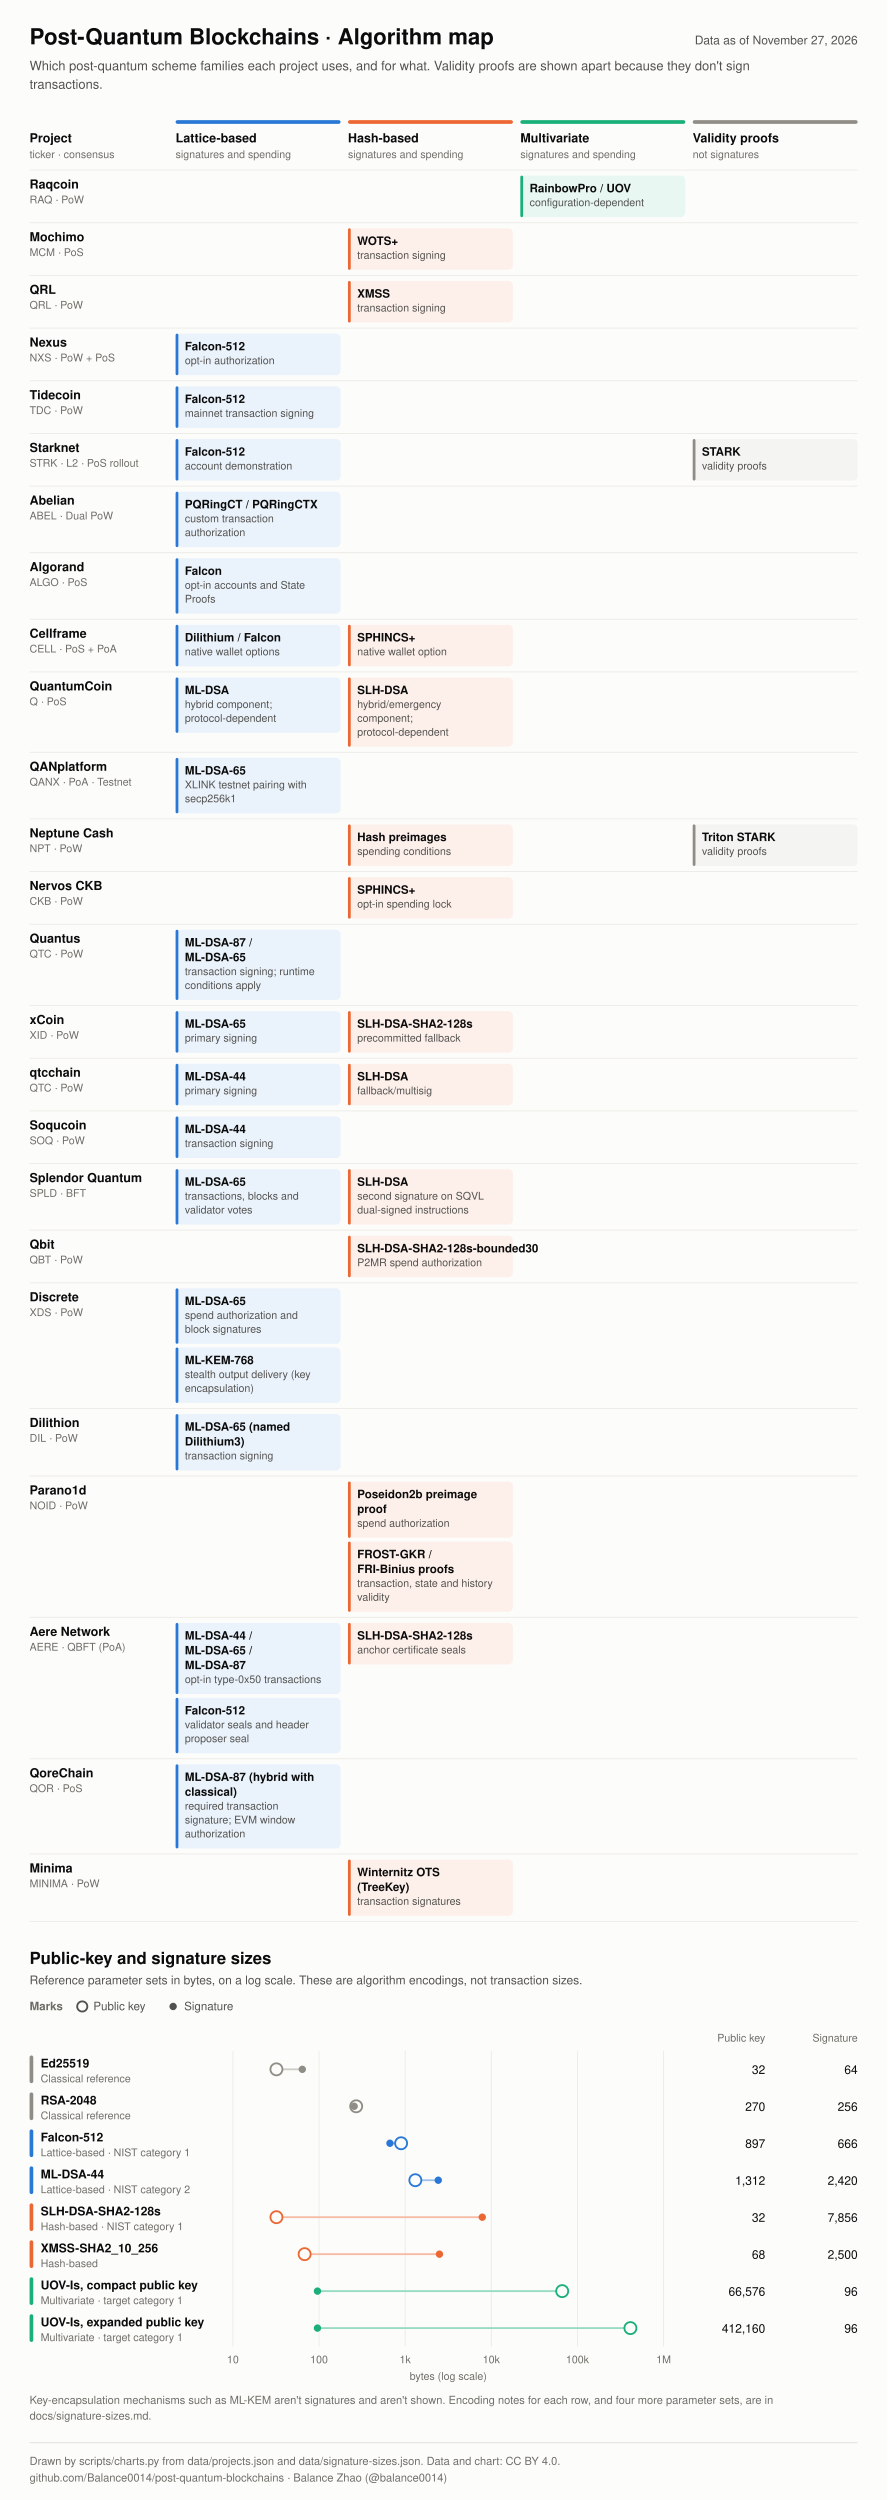
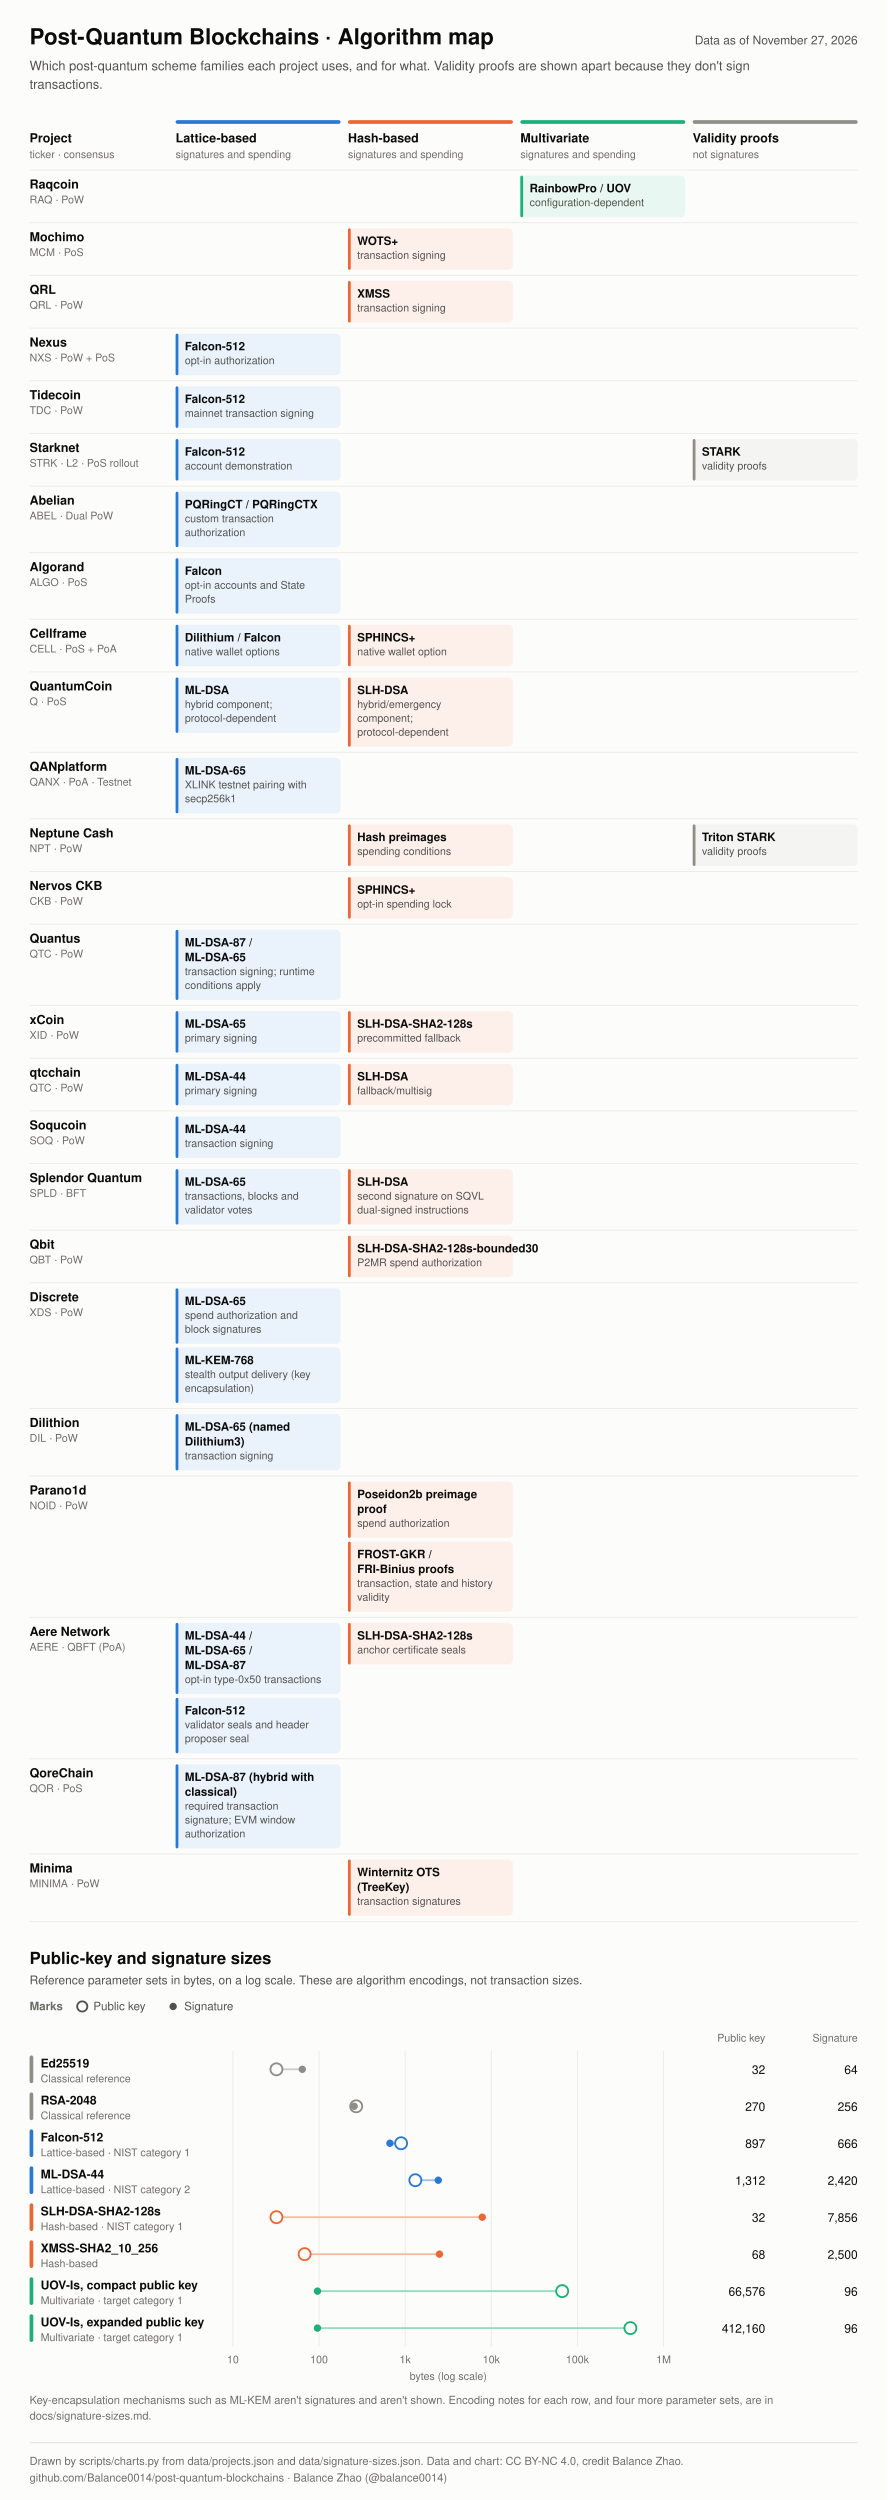
<svg xmlns="http://www.w3.org/2000/svg" width="960" height="2705" viewBox="0 0 960 2705" font-family="-apple-system, BlinkMacSystemFont, 'Segoe UI', Helvetica, Arial, sans-serif" role="img" aria-labelledby="title desc">
  <rect x="0" y="0" width="960" height="2705" fill="#fcfcfb" />
  <text x="32" y="48" font-size="24" fill="#0b0b0b" font-weight="700">Post-Quantum Blockchains · Algorithm map</text>
  <text x="928" y="48" font-size="13" fill="#52514e" text-anchor="end">Data as of November 27, 2026</text>
  <text x="32" y="76" font-size="14" fill="#52514e">Which post-quantum scheme families each project uses, and for what. Validity proofs are shown apart because they don't sign</text>
  <text x="32" y="96" font-size="14" fill="#52514e">transactions.</text>
  <rect x="190" y="130" width="178.5" height="4" fill="#2a78d6" rx="2" />
  <text x="190" y="154" font-size="13.5" fill="#0b0b0b" font-weight="700">Lattice-based</text>
  <text x="190" y="171" font-size="11.5" fill="#6e6c66">signatures and spending</text>
  <rect x="376.5" y="130" width="178.5" height="4" fill="#eb6834" rx="2" />
  <text x="376.5" y="154" font-size="13.5" fill="#0b0b0b" font-weight="700">Hash-based</text>
  <text x="376.5" y="171" font-size="11.5" fill="#6e6c66">signatures and spending</text>
  <rect x="563" y="130" width="178.5" height="4" fill="#1baf7a" rx="2" />
  <text x="563" y="154" font-size="13.5" fill="#0b0b0b" font-weight="700">Multivariate</text>
  <text x="563" y="171" font-size="11.5" fill="#6e6c66">signatures and spending</text>
  <rect x="749.5" y="130" width="178.5" height="4" fill="#8f8d86" rx="2" />
  <text x="749.5" y="154" font-size="13.5" fill="#0b0b0b" font-weight="700">Validity proofs</text>
  <text x="749.5" y="171" font-size="11.5" fill="#6e6c66">not signatures</text>
  <text x="32" y="154" font-size="13.5" fill="#0b0b0b" font-weight="700">Project</text>
  <text x="32" y="171" font-size="11.5" fill="#6e6c66">ticker · consensus</text>
  <line x1="32" y1="184" x2="928" y2="184" stroke="#ecebe6" />
  <text x="32" y="204" font-size="13.5" fill="#0b0b0b" font-weight="700">Raqcoin</text>
  <text x="32" y="220" font-size="11.5" fill="#6e6c66">RAQ · PoW</text>
  <rect x="563" y="190" width="178.5" height="45" fill="#e8f7f2" rx="5" />
  <rect x="563" y="190" width="3" height="45" fill="#1baf7a" rx="1.5" />
  <text x="573" y="208" font-size="12.5" fill="#0b0b0b" font-weight="700">RainbowPro / UOV</text>
  <text x="573" y="223" font-size="11.5" fill="#52514e">configuration-dependent</text>
  <line x1="32" y1="241" x2="928" y2="241" stroke="#ecebe6" />
  <text x="32" y="261" font-size="13.5" fill="#0b0b0b" font-weight="700">Mochimo</text>
  <text x="32" y="277" font-size="11.5" fill="#6e6c66">MCM · PoS</text>
  <rect x="376.5" y="247" width="178.5" height="45" fill="#fdf0eb" rx="5" />
  <rect x="376.5" y="247" width="3" height="45" fill="#eb6834" rx="1.5" />
  <text x="386.5" y="265" font-size="12.5" fill="#0b0b0b" font-weight="700">WOTS+</text>
  <text x="386.5" y="280" font-size="11.5" fill="#52514e">transaction signing</text>
  <line x1="32" y1="298" x2="928" y2="298" stroke="#ecebe6" />
  <text x="32" y="318" font-size="13.5" fill="#0b0b0b" font-weight="700">QRL</text>
  <text x="32" y="334" font-size="11.5" fill="#6e6c66">QRL · PoW</text>
  <rect x="376.5" y="304" width="178.5" height="45" fill="#fdf0eb" rx="5" />
  <rect x="376.5" y="304" width="3" height="45" fill="#eb6834" rx="1.5" />
  <text x="386.5" y="322" font-size="12.5" fill="#0b0b0b" font-weight="700">XMSS</text>
  <text x="386.5" y="337" font-size="11.5" fill="#52514e">transaction signing</text>
  <line x1="32" y1="355" x2="928" y2="355" stroke="#ecebe6" />
  <text x="32" y="375" font-size="13.5" fill="#0b0b0b" font-weight="700">Nexus</text>
  <text x="32" y="391" font-size="11.5" fill="#6e6c66">NXS · PoW + PoS</text>
  <rect x="190" y="361" width="178.5" height="45" fill="#eaf2fb" rx="5" />
  <rect x="190" y="361" width="3" height="45" fill="#2a78d6" rx="1.5" />
  <text x="200" y="379" font-size="12.5" fill="#0b0b0b" font-weight="700">Falcon-512</text>
  <text x="200" y="394" font-size="11.5" fill="#52514e">opt-in authorization</text>
  <line x1="32" y1="412" x2="928" y2="412" stroke="#ecebe6" />
  <text x="32" y="432" font-size="13.5" fill="#0b0b0b" font-weight="700">Tidecoin</text>
  <text x="32" y="448" font-size="11.5" fill="#6e6c66">TDC · PoW</text>
  <rect x="190" y="418" width="178.5" height="45" fill="#eaf2fb" rx="5" />
  <rect x="190" y="418" width="3" height="45" fill="#2a78d6" rx="1.5" />
  <text x="200" y="436" font-size="12.5" fill="#0b0b0b" font-weight="700">Falcon-512</text>
  <text x="200" y="451" font-size="11.5" fill="#52514e">mainnet transaction signing</text>
  <line x1="32" y1="469" x2="928" y2="469" stroke="#ecebe6" />
  <text x="32" y="489" font-size="13.5" fill="#0b0b0b" font-weight="700">Starknet</text>
  <text x="32" y="505" font-size="11.5" fill="#6e6c66">STRK · L2 · PoS rollout</text>
  <rect x="190" y="475" width="178.5" height="45" fill="#eaf2fb" rx="5" />
  <rect x="190" y="475" width="3" height="45" fill="#2a78d6" rx="1.5" />
  <text x="200" y="493" font-size="12.5" fill="#0b0b0b" font-weight="700">Falcon-512</text>
  <text x="200" y="508" font-size="11.5" fill="#52514e">account demonstration</text>
  <rect x="749.5" y="475" width="178.5" height="45" fill="#f4f4f3" rx="5" />
  <rect x="749.5" y="475" width="3" height="45" fill="#8f8d86" rx="1.5" />
  <text x="759.5" y="493" font-size="12.5" fill="#0b0b0b" font-weight="700">STARK</text>
  <text x="759.5" y="508" font-size="11.5" fill="#52514e">validity proofs</text>
  <line x1="32" y1="526" x2="928" y2="526" stroke="#ecebe6" />
  <text x="32" y="546" font-size="13.5" fill="#0b0b0b" font-weight="700">Abelian</text>
  <text x="32" y="562" font-size="11.5" fill="#6e6c66">ABEL · Dual PoW</text>
  <rect x="190" y="532" width="178.5" height="60" fill="#eaf2fb" rx="5" />
  <rect x="190" y="532" width="3" height="60" fill="#2a78d6" rx="1.5" />
  <text x="200" y="550" font-size="12.5" fill="#0b0b0b" font-weight="700">PQRingCT / PQRingCTX</text>
  <text x="200" y="565" font-size="11.5" fill="#52514e">custom transaction</text>
  <text x="200" y="580" font-size="11.5" fill="#52514e">authorization</text>
  <line x1="32" y1="598" x2="928" y2="598" stroke="#ecebe6" />
  <text x="32" y="618" font-size="13.5" fill="#0b0b0b" font-weight="700">Algorand</text>
  <text x="32" y="634" font-size="11.5" fill="#6e6c66">ALGO · PoS</text>
  <rect x="190" y="604" width="178.5" height="60" fill="#eaf2fb" rx="5" />
  <rect x="190" y="604" width="3" height="60" fill="#2a78d6" rx="1.5" />
  <text x="200" y="622" font-size="12.5" fill="#0b0b0b" font-weight="700">Falcon</text>
  <text x="200" y="637" font-size="11.5" fill="#52514e">opt-in accounts and State</text>
  <text x="200" y="652" font-size="11.5" fill="#52514e">Proofs</text>
  <line x1="32" y1="670" x2="928" y2="670" stroke="#ecebe6" />
  <text x="32" y="690" font-size="13.5" fill="#0b0b0b" font-weight="700">Cellframe</text>
  <text x="32" y="706" font-size="11.5" fill="#6e6c66">CELL · PoS + PoA</text>
  <rect x="190" y="676" width="178.5" height="45" fill="#eaf2fb" rx="5" />
  <rect x="190" y="676" width="3" height="45" fill="#2a78d6" rx="1.5" />
  <text x="200" y="694" font-size="12.5" fill="#0b0b0b" font-weight="700">Dilithium / Falcon</text>
  <text x="200" y="709" font-size="11.5" fill="#52514e">native wallet options</text>
  <rect x="376.5" y="676" width="178.5" height="45" fill="#fdf0eb" rx="5" />
  <rect x="376.5" y="676" width="3" height="45" fill="#eb6834" rx="1.5" />
  <text x="386.5" y="694" font-size="12.5" fill="#0b0b0b" font-weight="700">SPHINCS+</text>
  <text x="386.5" y="709" font-size="11.5" fill="#52514e">native wallet option</text>
  <line x1="32" y1="727" x2="928" y2="727" stroke="#ecebe6" />
  <text x="32" y="747" font-size="13.5" fill="#0b0b0b" font-weight="700">QuantumCoin</text>
  <text x="32" y="763" font-size="11.5" fill="#6e6c66">Q · PoS</text>
  <rect x="190" y="733" width="178.5" height="60" fill="#eaf2fb" rx="5" />
  <rect x="190" y="733" width="3" height="60" fill="#2a78d6" rx="1.5" />
  <text x="200" y="751" font-size="12.5" fill="#0b0b0b" font-weight="700">ML-DSA</text>
  <text x="200" y="766" font-size="11.5" fill="#52514e">hybrid component;</text>
  <text x="200" y="781" font-size="11.5" fill="#52514e">protocol-dependent</text>
  <rect x="376.5" y="733" width="178.5" height="75" fill="#fdf0eb" rx="5" />
  <rect x="376.5" y="733" width="3" height="75" fill="#eb6834" rx="1.5" />
  <text x="386.5" y="751" font-size="12.5" fill="#0b0b0b" font-weight="700">SLH-DSA</text>
  <text x="386.5" y="766" font-size="11.5" fill="#52514e">hybrid/emergency</text>
  <text x="386.5" y="781" font-size="11.5" fill="#52514e">component;</text>
  <text x="386.5" y="796" font-size="11.5" fill="#52514e">protocol-dependent</text>
  <line x1="32" y1="814" x2="928" y2="814" stroke="#ecebe6" />
  <text x="32" y="834" font-size="13.5" fill="#0b0b0b" font-weight="700">QANplatform</text>
  <text x="32" y="850" font-size="11.5" fill="#6e6c66">QANX · PoA · Testnet</text>
  <rect x="190" y="820" width="178.5" height="60" fill="#eaf2fb" rx="5" />
  <rect x="190" y="820" width="3" height="60" fill="#2a78d6" rx="1.5" />
  <text x="200" y="838" font-size="12.5" fill="#0b0b0b" font-weight="700">ML-DSA-65</text>
  <text x="200" y="853" font-size="11.5" fill="#52514e">XLINK testnet pairing with</text>
  <text x="200" y="868" font-size="11.5" fill="#52514e">secp256k1</text>
  <line x1="32" y1="886" x2="928" y2="886" stroke="#ecebe6" />
  <text x="32" y="906" font-size="13.5" fill="#0b0b0b" font-weight="700">Neptune Cash</text>
  <text x="32" y="922" font-size="11.5" fill="#6e6c66">NPT · PoW</text>
  <rect x="376.5" y="892" width="178.5" height="45" fill="#fdf0eb" rx="5" />
  <rect x="376.5" y="892" width="3" height="45" fill="#eb6834" rx="1.5" />
  <text x="386.5" y="910" font-size="12.5" fill="#0b0b0b" font-weight="700">Hash preimages</text>
  <text x="386.5" y="925" font-size="11.5" fill="#52514e">spending conditions</text>
  <rect x="749.5" y="892" width="178.5" height="45" fill="#f4f4f3" rx="5" />
  <rect x="749.5" y="892" width="3" height="45" fill="#8f8d86" rx="1.5" />
  <text x="759.5" y="910" font-size="12.5" fill="#0b0b0b" font-weight="700">Triton STARK</text>
  <text x="759.5" y="925" font-size="11.5" fill="#52514e">validity proofs</text>
  <line x1="32" y1="943" x2="928" y2="943" stroke="#ecebe6" />
  <text x="32" y="963" font-size="13.5" fill="#0b0b0b" font-weight="700">Nervos CKB</text>
  <text x="32" y="979" font-size="11.5" fill="#6e6c66">CKB · PoW</text>
  <rect x="376.5" y="949" width="178.5" height="45" fill="#fdf0eb" rx="5" />
  <rect x="376.5" y="949" width="3" height="45" fill="#eb6834" rx="1.5" />
  <text x="386.5" y="967" font-size="12.5" fill="#0b0b0b" font-weight="700">SPHINCS+</text>
  <text x="386.5" y="982" font-size="11.5" fill="#52514e">opt-in spending lock</text>
  <line x1="32" y1="1000" x2="928" y2="1000" stroke="#ecebe6" />
  <text x="32" y="1020" font-size="13.5" fill="#0b0b0b" font-weight="700">Quantus</text>
  <text x="32" y="1036" font-size="11.5" fill="#6e6c66">QTC · PoW</text>
  <rect x="190" y="1006" width="178.5" height="76" fill="#eaf2fb" rx="5" />
  <rect x="190" y="1006" width="3" height="76" fill="#2a78d6" rx="1.5" />
  <text x="200" y="1024" font-size="12.5" fill="#0b0b0b" font-weight="700">ML-DSA-87 /</text>
  <text x="200" y="1040" font-size="12.5" fill="#0b0b0b" font-weight="700">ML-DSA-65</text>
  <text x="200" y="1055" font-size="11.5" fill="#52514e">transaction signing; runtime</text>
  <text x="200" y="1070" font-size="11.5" fill="#52514e">conditions apply</text>
  <line x1="32" y1="1088" x2="928" y2="1088" stroke="#ecebe6" />
  <text x="32" y="1108" font-size="13.5" fill="#0b0b0b" font-weight="700">xCoin</text>
  <text x="32" y="1124" font-size="11.5" fill="#6e6c66">XID · PoW</text>
  <rect x="190" y="1094" width="178.5" height="45" fill="#eaf2fb" rx="5" />
  <rect x="190" y="1094" width="3" height="45" fill="#2a78d6" rx="1.5" />
  <text x="200" y="1112" font-size="12.5" fill="#0b0b0b" font-weight="700">ML-DSA-65</text>
  <text x="200" y="1127" font-size="11.5" fill="#52514e">primary signing</text>
  <rect x="376.5" y="1094" width="178.5" height="45" fill="#fdf0eb" rx="5" />
  <rect x="376.5" y="1094" width="3" height="45" fill="#eb6834" rx="1.5" />
  <text x="386.5" y="1112" font-size="12.5" fill="#0b0b0b" font-weight="700">SLH-DSA-SHA2-128s</text>
  <text x="386.5" y="1127" font-size="11.5" fill="#52514e">precommitted fallback</text>
  <line x1="32" y1="1145" x2="928" y2="1145" stroke="#ecebe6" />
  <text x="32" y="1165" font-size="13.5" fill="#0b0b0b" font-weight="700">qtcchain</text>
  <text x="32" y="1181" font-size="11.5" fill="#6e6c66">QTC · PoW</text>
  <rect x="190" y="1151" width="178.5" height="45" fill="#eaf2fb" rx="5" />
  <rect x="190" y="1151" width="3" height="45" fill="#2a78d6" rx="1.5" />
  <text x="200" y="1169" font-size="12.5" fill="#0b0b0b" font-weight="700">ML-DSA-44</text>
  <text x="200" y="1184" font-size="11.5" fill="#52514e">primary signing</text>
  <rect x="376.5" y="1151" width="178.5" height="45" fill="#fdf0eb" rx="5" />
  <rect x="376.5" y="1151" width="3" height="45" fill="#eb6834" rx="1.5" />
  <text x="386.5" y="1169" font-size="12.5" fill="#0b0b0b" font-weight="700">SLH-DSA</text>
  <text x="386.5" y="1184" font-size="11.5" fill="#52514e">fallback/multisig</text>
  <line x1="32" y1="1202" x2="928" y2="1202" stroke="#ecebe6" />
  <text x="32" y="1222" font-size="13.5" fill="#0b0b0b" font-weight="700">Soqucoin</text>
  <text x="32" y="1238" font-size="11.5" fill="#6e6c66">SOQ · PoW</text>
  <rect x="190" y="1208" width="178.5" height="45" fill="#eaf2fb" rx="5" />
  <rect x="190" y="1208" width="3" height="45" fill="#2a78d6" rx="1.5" />
  <text x="200" y="1226" font-size="12.5" fill="#0b0b0b" font-weight="700">ML-DSA-44</text>
  <text x="200" y="1241" font-size="11.5" fill="#52514e">transaction signing</text>
  <line x1="32" y1="1259" x2="928" y2="1259" stroke="#ecebe6" />
  <text x="32" y="1279" font-size="13.5" fill="#0b0b0b" font-weight="700">Splendor Quantum</text>
  <text x="32" y="1295" font-size="11.5" fill="#6e6c66">SPLD · BFT</text>
  <rect x="190" y="1265" width="178.5" height="60" fill="#eaf2fb" rx="5" />
  <rect x="190" y="1265" width="3" height="60" fill="#2a78d6" rx="1.5" />
  <text x="200" y="1283" font-size="12.5" fill="#0b0b0b" font-weight="700">ML-DSA-65</text>
  <text x="200" y="1298" font-size="11.5" fill="#52514e">transactions, blocks and</text>
  <text x="200" y="1313" font-size="11.5" fill="#52514e">validator votes</text>
  <rect x="376.5" y="1265" width="178.5" height="60" fill="#fdf0eb" rx="5" />
  <rect x="376.5" y="1265" width="3" height="60" fill="#eb6834" rx="1.5" />
  <text x="386.5" y="1283" font-size="12.5" fill="#0b0b0b" font-weight="700">SLH-DSA</text>
  <text x="386.5" y="1298" font-size="11.5" fill="#52514e">second signature on SQVL</text>
  <text x="386.5" y="1313" font-size="11.5" fill="#52514e">dual-signed instructions</text>
  <line x1="32" y1="1331" x2="928" y2="1331" stroke="#ecebe6" />
  <text x="32" y="1351" font-size="13.5" fill="#0b0b0b" font-weight="700">Qbit</text>
  <text x="32" y="1367" font-size="11.5" fill="#6e6c66">QBT · PoW</text>
  <rect x="376.5" y="1337" width="178.5" height="45" fill="#fdf0eb" rx="5" />
  <rect x="376.5" y="1337" width="3" height="45" fill="#eb6834" rx="1.5" />
  <text x="386.5" y="1355" font-size="12.5" fill="#0b0b0b" font-weight="700">SLH-DSA-SHA2-128s-bounded30</text>
  <text x="386.5" y="1370" font-size="11.5" fill="#52514e">P2MR spend authorization</text>
  <line x1="32" y1="1388" x2="928" y2="1388" stroke="#ecebe6" />
  <text x="32" y="1408" font-size="13.5" fill="#0b0b0b" font-weight="700">Discrete</text>
  <text x="32" y="1424" font-size="11.5" fill="#6e6c66">XDS · PoW</text>
  <rect x="190" y="1394" width="178.5" height="60" fill="#eaf2fb" rx="5" />
  <rect x="190" y="1394" width="3" height="60" fill="#2a78d6" rx="1.5" />
  <text x="200" y="1412" font-size="12.5" fill="#0b0b0b" font-weight="700">ML-DSA-65</text>
  <text x="200" y="1427" font-size="11.5" fill="#52514e">spend authorization and</text>
  <text x="200" y="1442" font-size="11.5" fill="#52514e">block signatures</text>
  <rect x="190" y="1458" width="178.5" height="60" fill="#eaf2fb" rx="5" />
  <rect x="190" y="1458" width="3" height="60" fill="#2a78d6" rx="1.5" />
  <text x="200" y="1476" font-size="12.5" fill="#0b0b0b" font-weight="700">ML-KEM-768</text>
  <text x="200" y="1491" font-size="11.5" fill="#52514e">stealth output delivery (key</text>
  <text x="200" y="1506" font-size="11.5" fill="#52514e">encapsulation)</text>
  <line x1="32" y1="1524" x2="928" y2="1524" stroke="#ecebe6" />
  <text x="32" y="1544" font-size="13.5" fill="#0b0b0b" font-weight="700">Dilithion</text>
  <text x="32" y="1560" font-size="11.5" fill="#6e6c66">DIL · PoW</text>
  <rect x="190" y="1530" width="178.5" height="61" fill="#eaf2fb" rx="5" />
  <rect x="190" y="1530" width="3" height="61" fill="#2a78d6" rx="1.5" />
  <text x="200" y="1548" font-size="12.5" fill="#0b0b0b" font-weight="700">ML-DSA-65 (named</text>
  <text x="200" y="1564" font-size="12.5" fill="#0b0b0b" font-weight="700">Dilithium3)</text>
  <text x="200" y="1579" font-size="11.5" fill="#52514e">transaction signing</text>
  <line x1="32" y1="1597" x2="928" y2="1597" stroke="#ecebe6" />
  <text x="32" y="1617" font-size="13.5" fill="#0b0b0b" font-weight="700">Parano1d</text>
  <text x="32" y="1633" font-size="11.5" fill="#6e6c66">NOID · PoW</text>
  <rect x="376.5" y="1603" width="178.5" height="61" fill="#fdf0eb" rx="5" />
  <rect x="376.5" y="1603" width="3" height="61" fill="#eb6834" rx="1.5" />
  <text x="386.5" y="1621" font-size="12.5" fill="#0b0b0b" font-weight="700">Poseidon2b preimage</text>
  <text x="386.5" y="1637" font-size="12.5" fill="#0b0b0b" font-weight="700">proof</text>
  <text x="386.5" y="1652" font-size="11.5" fill="#52514e">spend authorization</text>
  <rect x="376.5" y="1668" width="178.5" height="76" fill="#fdf0eb" rx="5" />
  <rect x="376.5" y="1668" width="3" height="76" fill="#eb6834" rx="1.5" />
  <text x="386.5" y="1686" font-size="12.5" fill="#0b0b0b" font-weight="700">FROST-GKR /</text>
  <text x="386.5" y="1702" font-size="12.5" fill="#0b0b0b" font-weight="700">FRI-Binius proofs</text>
  <text x="386.5" y="1717" font-size="11.5" fill="#52514e">transaction, state and history</text>
  <text x="386.5" y="1732" font-size="11.5" fill="#52514e">validity</text>
  <line x1="32" y1="1750" x2="928" y2="1750" stroke="#ecebe6" />
  <text x="32" y="1770" font-size="13.5" fill="#0b0b0b" font-weight="700">Aere Network</text>
  <text x="32" y="1786" font-size="11.5" fill="#6e6c66">AERE · QBFT (PoA)</text>
  <rect x="190" y="1756" width="178.5" height="77" fill="#eaf2fb" rx="5" />
  <rect x="190" y="1756" width="3" height="77" fill="#2a78d6" rx="1.5" />
  <text x="200" y="1774" font-size="12.5" fill="#0b0b0b" font-weight="700">ML-DSA-44 /</text>
  <text x="200" y="1790" font-size="12.5" fill="#0b0b0b" font-weight="700">ML-DSA-65 /</text>
  <text x="200" y="1806" font-size="12.5" fill="#0b0b0b" font-weight="700">ML-DSA-87</text>
  <text x="200" y="1821" font-size="11.5" fill="#52514e">opt-in type-0x50 transactions</text>
  <rect x="190" y="1837" width="178.5" height="60" fill="#eaf2fb" rx="5" />
  <rect x="190" y="1837" width="3" height="60" fill="#2a78d6" rx="1.5" />
  <text x="200" y="1855" font-size="12.5" fill="#0b0b0b" font-weight="700">Falcon-512</text>
  <text x="200" y="1870" font-size="11.5" fill="#52514e">validator seals and header</text>
  <text x="200" y="1885" font-size="11.5" fill="#52514e">proposer seal</text>
  <rect x="376.5" y="1756" width="178.5" height="45" fill="#fdf0eb" rx="5" />
  <rect x="376.5" y="1756" width="3" height="45" fill="#eb6834" rx="1.5" />
  <text x="386.5" y="1774" font-size="12.5" fill="#0b0b0b" font-weight="700">SLH-DSA-SHA2-128s</text>
  <text x="386.5" y="1789" font-size="11.5" fill="#52514e">anchor certificate seals</text>
  <line x1="32" y1="1903" x2="928" y2="1903" stroke="#ecebe6" />
  <text x="32" y="1923" font-size="13.5" fill="#0b0b0b" font-weight="700">QoreChain</text>
  <text x="32" y="1939" font-size="11.5" fill="#6e6c66">QOR · PoS</text>
  <rect x="190" y="1909" width="178.5" height="91" fill="#eaf2fb" rx="5" />
  <rect x="190" y="1909" width="3" height="91" fill="#2a78d6" rx="1.5" />
  <text x="200" y="1927" font-size="12.5" fill="#0b0b0b" font-weight="700">ML-DSA-87 (hybrid with</text>
  <text x="200" y="1943" font-size="12.5" fill="#0b0b0b" font-weight="700">classical)</text>
  <text x="200" y="1958" font-size="11.5" fill="#52514e">required transaction</text>
  <text x="200" y="1973" font-size="11.5" fill="#52514e">signature; EVM window</text>
  <text x="200" y="1988" font-size="11.5" fill="#52514e">authorization</text>
  <line x1="32" y1="2006" x2="928" y2="2006" stroke="#ecebe6" />
  <text x="32" y="2026" font-size="13.5" fill="#0b0b0b" font-weight="700">Minima</text>
  <text x="32" y="2042" font-size="11.5" fill="#6e6c66">MINIMA · PoW</text>
  <rect x="376.5" y="2012" width="178.5" height="61" fill="#fdf0eb" rx="5" />
  <rect x="376.5" y="2012" width="3" height="61" fill="#eb6834" rx="1.5" />
  <text x="386.5" y="2030" font-size="12.5" fill="#0b0b0b" font-weight="700">Winternitz OTS</text>
  <text x="386.5" y="2046" font-size="12.5" fill="#0b0b0b" font-weight="700">(TreeKey)</text>
  <text x="386.5" y="2061" font-size="11.5" fill="#52514e">transaction signatures</text>
  <line x1="32" y1="2079" x2="928" y2="2079" stroke="#ecebe6" />
  <text x="32" y="2125" font-size="18" fill="#0b0b0b" font-weight="700">Public-key and signature sizes</text>
  <text x="32" y="2147" font-size="13" fill="#52514e">Reference parameter sets in bytes, on a log scale. These are algorithm encodings, not transaction sizes.</text>
  <text x="32" y="2175" font-size="12.5" fill="#6e6c66" font-weight="600">Marks</text>
  <circle cx="89" cy="2171" r="5.5" fill="none" stroke="#52514e" stroke-width="2" />
  <text x="101" y="2175" font-size="12.5" fill="#52514e">Public key</text>
  <circle cx="187.3" cy="2171" r="4" fill="#52514e" />
  <text x="199.3" y="2175" font-size="12.5" fill="#52514e">Signature</text>
  <text x="828" y="2209" font-size="11.5" fill="#6e6c66" text-anchor="end">Public key</text>
  <text x="928" y="2209" font-size="11.5" fill="#6e6c66" text-anchor="end">Signature</text>
  <line x1="252" y1="2219" x2="252" y2="2539" stroke="#ecebe6" />
  <text x="252" y="2557" font-size="11.5" fill="#6e6c66" text-anchor="middle">10</text>
  <line x1="345.2" y1="2219" x2="345.2" y2="2539" stroke="#ecebe6" />
  <text x="345.2" y="2557" font-size="11.5" fill="#6e6c66" text-anchor="middle">100</text>
  <line x1="438.4" y1="2219" x2="438.4" y2="2539" stroke="#ecebe6" />
  <text x="438.4" y="2557" font-size="11.5" fill="#6e6c66" text-anchor="middle">1k</text>
  <line x1="531.6" y1="2219" x2="531.6" y2="2539" stroke="#ecebe6" />
  <text x="531.6" y="2557" font-size="11.5" fill="#6e6c66" text-anchor="middle">10k</text>
  <line x1="624.8" y1="2219" x2="624.8" y2="2539" stroke="#ecebe6" />
  <text x="624.8" y="2557" font-size="11.5" fill="#6e6c66" text-anchor="middle">100k</text>
  <line x1="718" y1="2219" x2="718" y2="2539" stroke="#ecebe6" />
  <text x="718" y="2557" font-size="11.5" fill="#6e6c66" text-anchor="middle">1M</text>
  <text x="485" y="2575" font-size="11.5" fill="#6e6c66" text-anchor="middle">bytes (log scale)</text>
  <rect x="32" y="2224" width="4" height="30" fill="#8f8d86" rx="2" />
  <text x="44" y="2237" font-size="13" fill="#0b0b0b" font-weight="700">Ed25519</text>
  <text x="44" y="2253" font-size="11.5" fill="#6e6c66">Classical reference</text>
  <line x1="299.1" y1="2239" x2="327.1" y2="2239" stroke="#cdccc9" stroke-width="2" />
  <circle cx="299.1" cy="2239" r="6.5" fill="#fcfcfb" stroke="#8f8d86" stroke-width="2" />
  <circle cx="327.1" cy="2239" r="4" fill="#8f8d86" />
  <text x="828" y="2244" font-size="13" fill="#0b0b0b" text-anchor="end">32</text>
  <text x="928" y="2244" font-size="13" fill="#0b0b0b" text-anchor="end">64</text>
  <rect x="32" y="2264" width="4" height="30" fill="#8f8d86" rx="2" />
  <text x="44" y="2277" font-size="13" fill="#0b0b0b" font-weight="700">RSA-2048</text>
  <text x="44" y="2293" font-size="11.5" fill="#6e6c66">Classical reference</text>
  <line x1="385.4" y1="2279" x2="383.2" y2="2279" stroke="#cdccc9" stroke-width="2" />
  <circle cx="385.4" cy="2279" r="6.5" fill="#fcfcfb" stroke="#8f8d86" stroke-width="2" />
  <circle cx="383.2" cy="2279" r="4" fill="#8f8d86" />
  <text x="828" y="2284" font-size="13" fill="#0b0b0b" text-anchor="end">270</text>
  <text x="928" y="2284" font-size="13" fill="#0b0b0b" text-anchor="end">256</text>
  <rect x="32" y="2304" width="4" height="30" fill="#2a78d6" rx="2" />
  <text x="44" y="2317" font-size="13" fill="#0b0b0b" font-weight="700">Falcon-512</text>
  <text x="44" y="2333" font-size="11.5" fill="#6e6c66">Lattice-based · NIST category 1</text>
  <line x1="434" y1="2319" x2="421.9" y2="2319" stroke="#9fc2ed" stroke-width="2" />
  <circle cx="434" cy="2319" r="6.5" fill="#fcfcfb" stroke="#2a78d6" stroke-width="2" />
  <circle cx="421.9" cy="2319" r="4" fill="#2a78d6" />
  <text x="828" y="2324" font-size="13" fill="#0b0b0b" text-anchor="end">897</text>
  <text x="928" y="2324" font-size="13" fill="#0b0b0b" text-anchor="end">666</text>
  <rect x="32" y="2344" width="4" height="30" fill="#2a78d6" rx="2" />
  <text x="44" y="2357" font-size="13" fill="#0b0b0b" font-weight="700">ML-DSA-44</text>
  <text x="44" y="2373" font-size="11.5" fill="#6e6c66">Lattice-based · NIST category 2</text>
  <line x1="449.4" y1="2359" x2="474.2" y2="2359" stroke="#9fc2ed" stroke-width="2" />
  <circle cx="449.4" cy="2359" r="6.5" fill="#fcfcfb" stroke="#2a78d6" stroke-width="2" />
  <circle cx="474.2" cy="2359" r="4" fill="#2a78d6" />
  <text x="828" y="2364" font-size="13" fill="#0b0b0b" text-anchor="end">1,312</text>
  <text x="928" y="2364" font-size="13" fill="#0b0b0b" text-anchor="end">2,420</text>
  <rect x="32" y="2384" width="4" height="30" fill="#eb6834" rx="2" />
  <text x="44" y="2397" font-size="13" fill="#0b0b0b" font-weight="700">SLH-DSA-SHA2-128s</text>
  <text x="44" y="2413" font-size="11.5" fill="#6e6c66">Hash-based · NIST category 1</text>
  <line x1="299.1" y1="2399" x2="521.8" y2="2399" stroke="#f6bba4" stroke-width="2" />
  <circle cx="299.1" cy="2399" r="6.5" fill="#fcfcfb" stroke="#eb6834" stroke-width="2" />
  <circle cx="521.8" cy="2399" r="4" fill="#eb6834" />
  <text x="828" y="2404" font-size="13" fill="#0b0b0b" text-anchor="end">32</text>
  <text x="928" y="2404" font-size="13" fill="#0b0b0b" text-anchor="end">7,856</text>
  <rect x="32" y="2424" width="4" height="30" fill="#eb6834" rx="2" />
  <text x="44" y="2437" font-size="13" fill="#0b0b0b" font-weight="700">XMSS-SHA2_10_256</text>
  <text x="44" y="2453" font-size="11.5" fill="#6e6c66">Hash-based</text>
  <line x1="329.6" y1="2439" x2="475.5" y2="2439" stroke="#f6bba4" stroke-width="2" />
  <circle cx="329.6" cy="2439" r="6.5" fill="#fcfcfb" stroke="#eb6834" stroke-width="2" />
  <circle cx="475.5" cy="2439" r="4" fill="#eb6834" />
  <text x="828" y="2444" font-size="13" fill="#0b0b0b" text-anchor="end">68</text>
  <text x="928" y="2444" font-size="13" fill="#0b0b0b" text-anchor="end">2,500</text>
  <rect x="32" y="2464" width="4" height="30" fill="#1baf7a" rx="2" />
  <text x="44" y="2477" font-size="13" fill="#0b0b0b" font-weight="700">UOV-Is, compact public key</text>
  <text x="44" y="2493" font-size="11.5" fill="#6e6c66">Multivariate · target category 1</text>
  <line x1="608.3" y1="2479" x2="343.5" y2="2479" stroke="#98dbc3" stroke-width="2" />
  <circle cx="608.3" cy="2479" r="6.5" fill="#fcfcfb" stroke="#1baf7a" stroke-width="2" />
  <circle cx="343.5" cy="2479" r="4" fill="#1baf7a" />
  <text x="828" y="2484" font-size="13" fill="#0b0b0b" text-anchor="end">66,576</text>
  <text x="928" y="2484" font-size="13" fill="#0b0b0b" text-anchor="end">96</text>
  <rect x="32" y="2504" width="4" height="30" fill="#1baf7a" rx="2" />
  <text x="44" y="2517" font-size="13" fill="#0b0b0b" font-weight="700">UOV-Is, expanded public key</text>
  <text x="44" y="2533" font-size="11.5" fill="#6e6c66">Multivariate · target category 1</text>
  <line x1="682.1" y1="2519" x2="343.5" y2="2519" stroke="#98dbc3" stroke-width="2" />
  <circle cx="682.1" cy="2519" r="6.5" fill="#fcfcfb" stroke="#1baf7a" stroke-width="2" />
  <circle cx="343.5" cy="2519" r="4" fill="#1baf7a" />
  <text x="828" y="2524" font-size="13" fill="#0b0b0b" text-anchor="end">412,160</text>
  <text x="928" y="2524" font-size="13" fill="#0b0b0b" text-anchor="end">96</text>
  <text x="32" y="2601" font-size="12" fill="#6e6c66">Key-encapsulation mechanisms such as ML-KEM aren't signatures and aren't shown. Encoding notes for each row, and four more parameter sets, are in</text>
  <text x="32" y="2618" font-size="12" fill="#6e6c66">docs/signature-sizes.md.</text>
  <line x1="32" y1="2643" x2="928" y2="2643" stroke="#e2e0d9" />
-   <text x="32" y="2667" font-size="12" fill="#6e6c66">Drawn by scripts/charts.py from data/projects.json and data/signature-sizes.json. Data and chart: CC BY 4.0.</text>
+   <text x="32" y="2667" font-size="12" fill="#6e6c66">Drawn by scripts/charts.py from data/projects.json and data/signature-sizes.json. Data and chart: CC BY-NC 4.0, credit Balance Zhao.</text>
  <text x="32" y="2685" font-size="12" fill="#6e6c66">github.com/Balance0014/post-quantum-blockchains · Balance Zhao (@balance0014)</text>
</svg>
